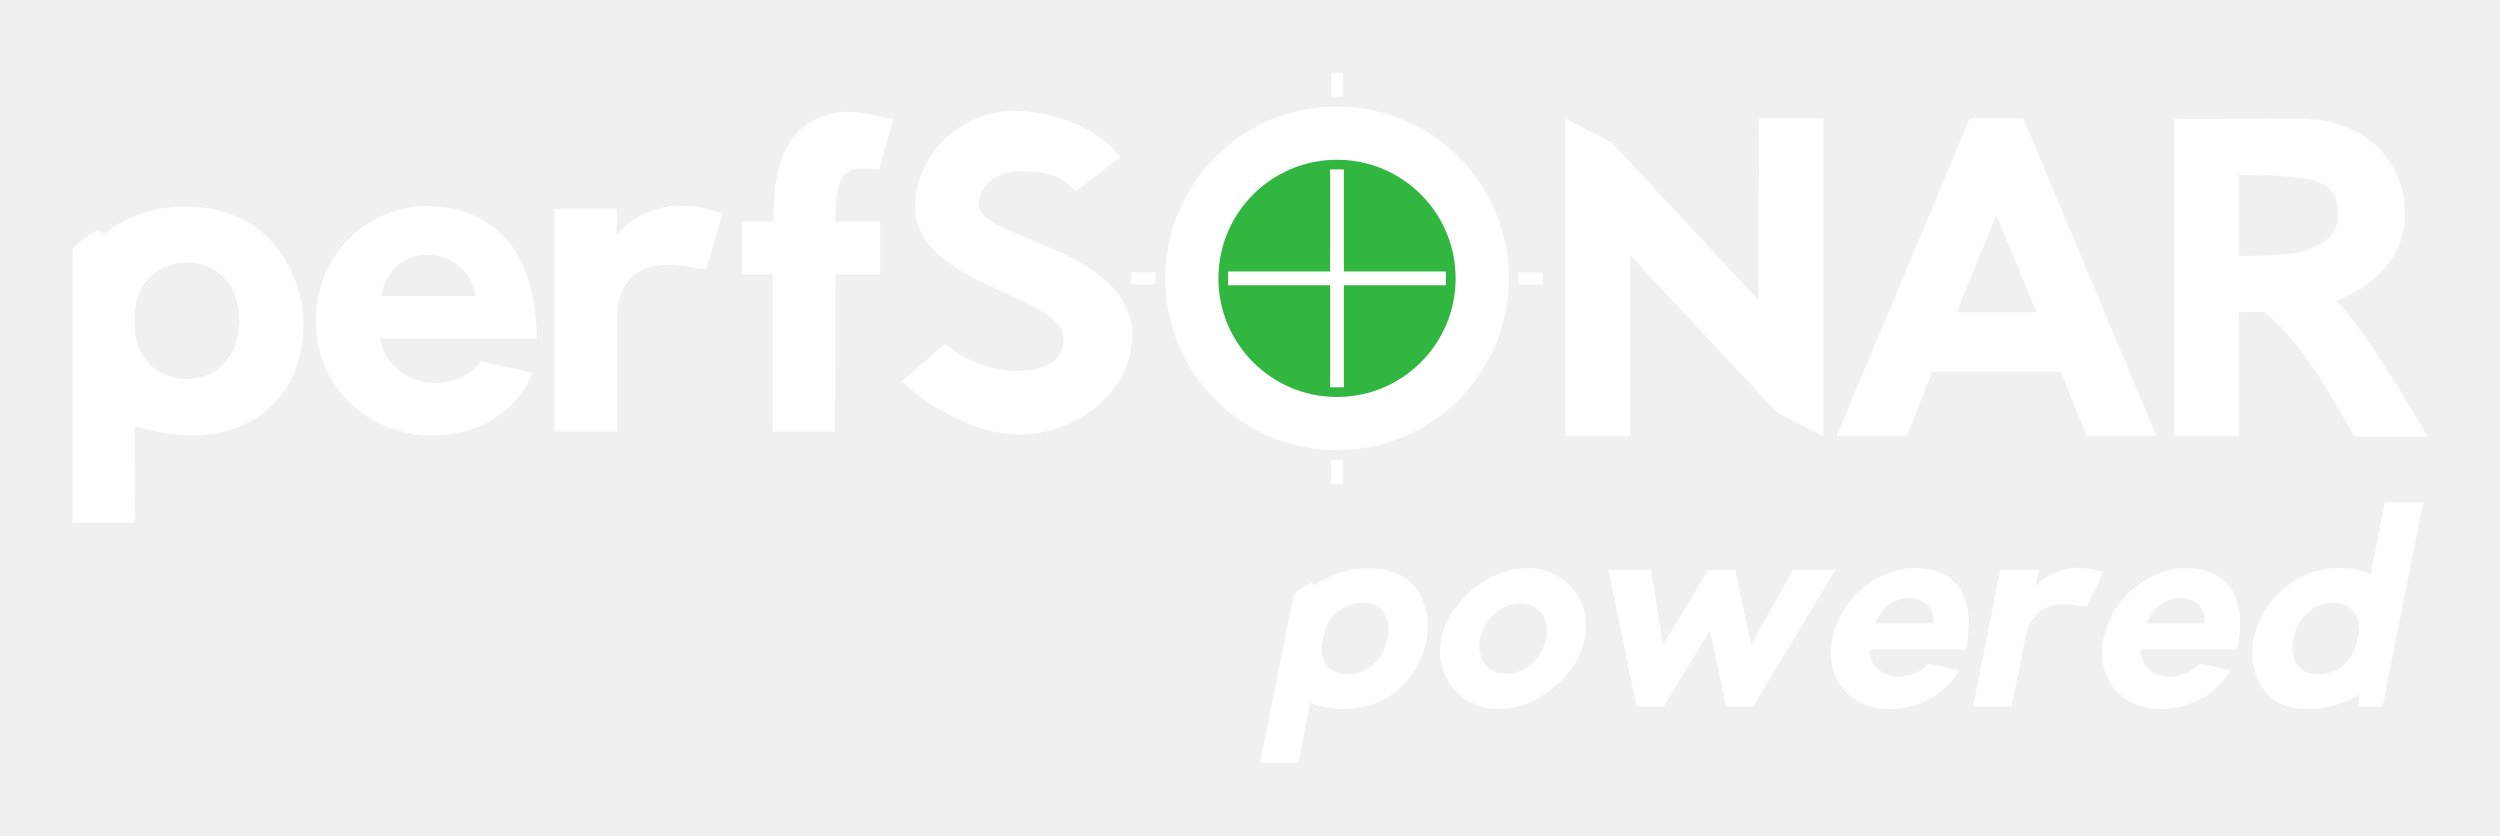
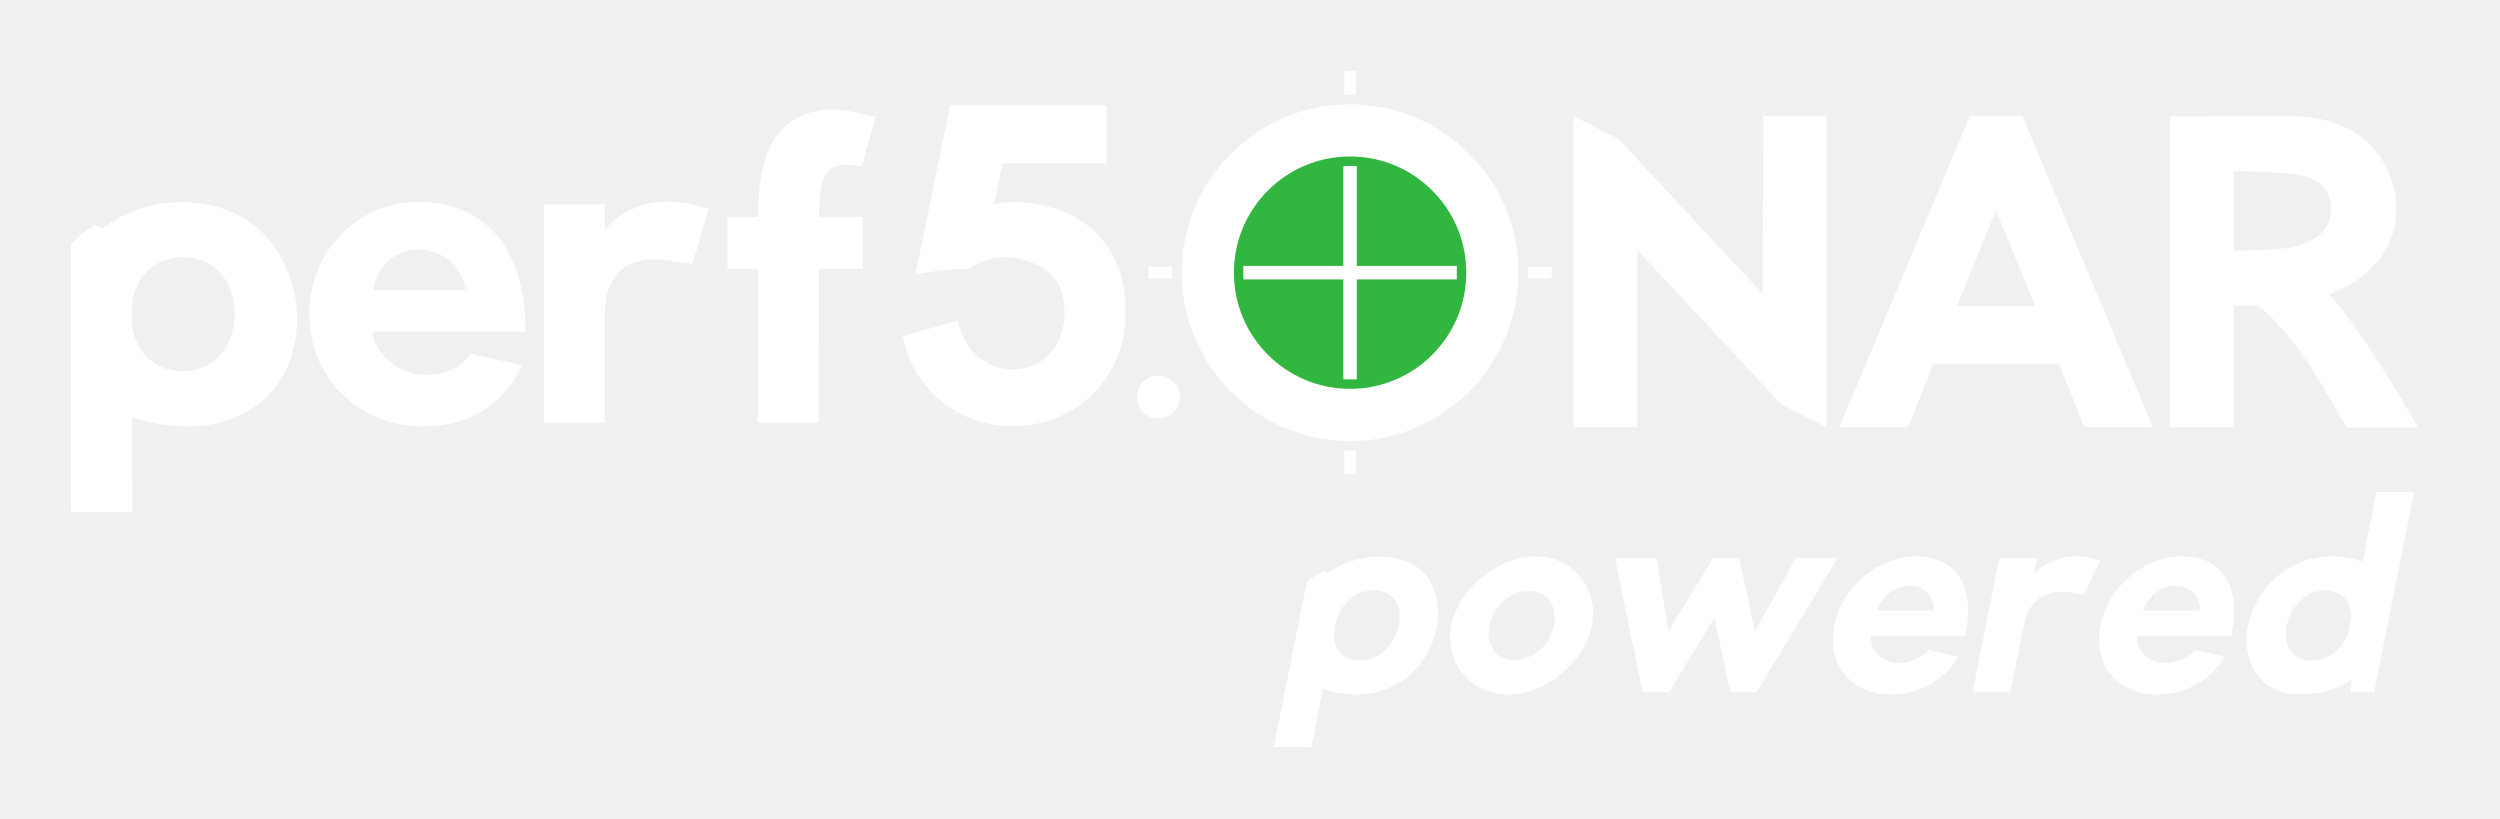
- <svg xmlns="http://www.w3.org/2000/svg" width="516.411mm" height="172.549mm" viewBox="0 0 516.411 172.549" version="1.1" id="svg8">
+ <svg xmlns="http://www.w3.org/2000/svg" width="527.213mm" height="172.549mm" viewBox="0 0 527.213 172.549" version="1.1" id="svg8">
  <defs id="defs2" />
-   <g id="layer4" style="display:inline" transform="translate(6.112114,-1.8065489e-6)">
+   <g id="layer4" style="display:inline" transform="translate(14.6448)">
    <circle transform="translate(187.5687,-139.5)" style="display:inline;opacity:1;fill:#31b63f;fill-opacity:1;fill-rule:nonzero;stroke:none;stroke-width:6;stroke-linecap:square;stroke-linejoin:miter;stroke-miterlimit:4;stroke-dasharray:none;stroke-dashoffset:0;stroke-opacity:1" id="path3715-3" cy="197.014" cx="82.479" r="30" />
  </g>
-   <g id="layer1" transform="translate(193.6808,-139.5)" style="display:inline">
+   <g id="layer1" transform="translate(202.2135,-139.5)" style="display:inline">
    <circle style="opacity:1;fill:none;fill-opacity:1;fill-rule:nonzero;stroke:#ffffff;stroke-width:11;stroke-linecap:square;stroke-linejoin:miter;stroke-miterlimit:4;stroke-dasharray:none;stroke-dashoffset:0;stroke-opacity:1" id="path3715" cy="197" cx="82.5" r="30" />
-     <path style="fill:none;fill-rule:evenodd;stroke:#ffffff;stroke-width:2.846;stroke-linecap:butt;stroke-linejoin:miter;stroke-miterlimit:4;stroke-dasharray:none;stroke-opacity:1" d="m 105,197 -45,0" id="path4522" />
-     <path style="fill:none;fill-rule:evenodd;stroke:#ffffff;stroke-width:2.846;stroke-linecap:butt;stroke-linejoin:miter;stroke-miterlimit:4;stroke-dasharray:none;stroke-opacity:1" d="m 82.5,219.5 0,-45" id="path4522-6" />
-     <path style="fill:none;fill-rule:evenodd;stroke:#ffffff;stroke-width:2.449;stroke-linecap:butt;stroke-linejoin:miter;stroke-miterlimit:4;stroke-dasharray:none;stroke-opacity:1" d="m 82.5,239.5 0,-5" id="path4522-6-7" />
-     <path style="fill:none;fill-rule:evenodd;stroke:#ffffff;stroke-width:2.449;stroke-linecap:butt;stroke-linejoin:miter;stroke-miterlimit:4;stroke-dasharray:none;stroke-opacity:1" d="M 82.5,159.5 82.5,154.5" id="path4522-6-7-3" />
-     <path style="fill:none;fill-rule:evenodd;stroke:#ffffff;stroke-width:2.449;stroke-linecap:butt;stroke-linejoin:miter;stroke-miterlimit:4;stroke-dasharray:none;stroke-opacity:1" d="m 40,197 5,0" id="path4522-6-7-3-5" />
-     <path style="fill:none;fill-rule:evenodd;stroke:#ffffff;stroke-width:2.449;stroke-linecap:butt;stroke-linejoin:miter;stroke-miterlimit:4;stroke-dasharray:none;stroke-opacity:1" d="M 120,197 125,197" id="path4522-6-7-3-5-6" />
-     <text xml:space="preserve" style="font-style:normal;font-variant:normal;font-weight:normal;font-stretch:normal;font-size:70.556px;line-height:125%;font-family:sans-serif;-inkscape-font-specification:'sans-serif, Normal';text-align:start;letter-spacing:0px;word-spacing:0px;writing-mode:lr-tb;text-anchor:start;fill:#ffffff;fill-opacity:1;stroke:none;stroke-width:0.265px;stroke-linecap:butt;stroke-linejoin:miter;stroke-opacity:1" x="310" y="219.5" id="text4725">
-       <tspan id="tspan4723" x="310" y="219.5" style="stroke-width:0.265px" />
+     <path style="fill:none;fill-rule:evenodd;stroke:#ffffff;stroke-width:2.846;stroke-linecap:butt;stroke-linejoin:miter;stroke-miterlimit:4;stroke-dasharray:none;stroke-opacity:1" d="m 105,197 h -45" id="path4522" />
+     <path style="fill:none;fill-rule:evenodd;stroke:#ffffff;stroke-width:2.846;stroke-linecap:butt;stroke-linejoin:miter;stroke-miterlimit:4;stroke-dasharray:none;stroke-opacity:1" d="m 82.5,219.5 v -45" id="path4522-6" />
+     <path style="fill:none;fill-rule:evenodd;stroke:#ffffff;stroke-width:2.45;stroke-linecap:butt;stroke-linejoin:miter;stroke-miterlimit:4;stroke-dasharray:none;stroke-opacity:1" d="m 82.5,239.5 v -5" id="path4522-6-7" />
+     <path style="fill:none;fill-rule:evenodd;stroke:#ffffff;stroke-width:2.449;stroke-linecap:butt;stroke-linejoin:miter;stroke-miterlimit:4;stroke-dasharray:none;stroke-opacity:1" d="M 82.5,159.5 V 154.5" id="path4522-6-7-3" />
+     <path style="fill:none;fill-rule:evenodd;stroke:#ffffff;stroke-width:2.449;stroke-linecap:butt;stroke-linejoin:miter;stroke-miterlimit:4;stroke-dasharray:none;stroke-opacity:1" d="m 40,197 h 5" id="path4522-6-7-3-5" />
+     <path style="fill:none;fill-rule:evenodd;stroke:#ffffff;stroke-width:2.45;stroke-linecap:butt;stroke-linejoin:miter;stroke-miterlimit:4;stroke-dasharray:none;stroke-opacity:1" d="M 120,197 H 125" id="path4522-6-7-3-5-6" />
+     <text xml:space="preserve" style="font-style:normal;font-variant:normal;font-weight:normal;font-stretch:normal;line-height:0%;font-family:sans-serif;-inkscape-font-specification:'sans-serif, Normal';text-align:start;letter-spacing:0px;word-spacing:0px;writing-mode:lr-tb;text-anchor:start;fill:#ffffff;fill-opacity:1;stroke:none;stroke-width:0.265px;stroke-linecap:butt;stroke-linejoin:miter;stroke-opacity:1" x="310" y="219.5" id="text4725">
+       <tspan id="tspan4723" x="310" y="219.5" style="font-size:70.555px;line-height:1.25;stroke-width:0.265px"> </tspan>
    </text>
  </g>
-   <g id="layer3" style="display:inline" transform="translate(5.960504,-8.0654894e-7)">
-     <g transform="translate(187.7203,-139.5)" style="font-style:normal;font-variant:normal;font-weight:normal;font-stretch:normal;font-size:79.729px;line-height:125%;font-family:'Rabbid Highway Sign II';-inkscape-font-specification:'Rabbid Highway Sign II, Normal';text-align:end;letter-spacing:0px;word-spacing:0px;writing-mode:lr-tb;text-anchor:end;display:inline;fill:#ffffff;fill-opacity:1;stroke:none;stroke-width:0.265px;stroke-linecap:butt;stroke-linejoin:miter;stroke-opacity:1" id="text4651-0">
-       <path d="m -165.924,206.319 0,-0.957 c 0,-7.176 4.624,-11.561 10.763,-11.64 6.538,0 10.923,4.784 10.923,11.959 0,7.335 -4.624,12.119 -10.923,12.119 -5.98,0 -10.763,-4.385 -10.763,-11.481 z m 10.444,-24.158 c -7.176,0 -12.597,2.472 -16.344,5.422 -1.116,0.319 -1.674,-1.116 -2.153,-0.319 -1.913,1.116 -3.508,2.392 -4.704,3.668 l 0,56.528 12.916,0 -0.08,-20.012 c 3.907,1.355 8.212,1.993 11.8,1.993 12.278,0 23.042,-7.734 23.042,-23.201 0,-7.495 -5.023,-24.078 -24.477,-24.078 z" style="font-style:normal;font-variant:normal;font-weight:normal;font-stretch:normal;font-size:79.729px;line-height:125%;font-family:'Rabbid Highway Sign II';-inkscape-font-specification:'Rabbid Highway Sign II, Normal';text-align:end;writing-mode:lr-tb;text-anchor:end" id="path3446" />
-       <path d="m -114.965,200.658 c 0.797,-4.784 4.226,-8.531 9.567,-8.531 5.661,0 9.488,4.385 9.886,8.531 l -19.454,0 z m 20.65,13.474 c -2.312,3.109 -6.458,4.784 -10.524,4.385 -5.182,-0.478 -9.567,-4.066 -10.365,-9.089 l 32.37,0 c 0,-16.903 -7.973,-27.347 -22.802,-27.347 -11.72,0 -22.802,9.567 -22.802,23.679 0,14.59 11.88,23.679 23.679,23.679 12.358,0 18.497,-6.857 21.128,-12.916 l -10.684,-2.392 z" style="font-style:normal;font-variant:normal;font-weight:normal;font-stretch:normal;font-size:79.729px;line-height:125%;font-family:'Rabbid Highway Sign II';-inkscape-font-specification:'Rabbid Highway Sign II, Normal';text-align:end;writing-mode:lr-tb;text-anchor:end" id="path3448" />
-       <path d="m -66.259,182.639 -12.916,0 0,46.004 12.916,0 0,-23.839 c 0,-3.508 1.674,-9.488 7.973,-10.365 2.87,-0.478 5.422,-0.08 7.654,0.319 1.116,0.159 2.073,0.319 2.87,0.319 l 3.349,-11.64 c -0.797,0 -2.711,-0.797 -5.74,-1.276 -1.116,-0.08 -2.392,-0.159 -3.827,-0.159 -5.422,0.239 -10.604,3.349 -12.278,6.139 l 0,-5.501 z" style="font-style:normal;font-variant:normal;font-weight:normal;font-stretch:normal;font-size:79.729px;line-height:125%;font-family:'Rabbid Highway Sign II';-inkscape-font-specification:'Rabbid Highway Sign II, Normal';text-align:end;writing-mode:lr-tb;text-anchor:end" id="path3450" />
-       <path d="m -33.965,185.27 -6.458,0 0,10.923 6.378,0 0,32.45 12.836,0 0.08,-32.45 9.249,0 0,-10.923 -9.249,0 c 0,-5.9 0.558,-10.205 4.066,-10.843 1.993,-0.399 3.986,0.159 5.023,0.08 l 2.87,-10.444 c -1.674,0.08 -5.581,-1.754 -10.843,-1.435 -10.444,1.435 -13.953,9.249 -13.953,22.643 z" style="font-style:normal;font-variant:normal;font-weight:normal;font-stretch:normal;font-size:79.729px;line-height:125%;font-family:'Rabbid Highway Sign II';-inkscape-font-specification:'Rabbid Highway Sign II, Normal';text-align:end;writing-mode:lr-tb;text-anchor:end" id="path3452" />
-       <path d="m 28.513,179.051 9.249,-7.096 c -4.385,-6.059 -14.351,-9.567 -21.846,-9.567 -11.88,0 -20.57,9.886 -20.57,19.613 0.08,16.823 30.696,18.098 30.696,27.586 0,4.305 -3.668,6.538 -9.647,6.538 -5.9,0 -12.039,-2.95 -14.83,-5.661 l -8.93,7.813 c 5.342,5.182 15.467,11.003 24.158,11.003 12.119,0 22.244,-8.85 23.201,-18.258 0.159,-0.638 0.239,-1.276 0.239,-1.913 0,-18.736 -31.732,-19.932 -31.732,-27.427 0.08,-3.588 3.349,-6.857 8.77,-6.777 4.704,0.08 7.654,0.319 11.242,4.146 z" style="font-style:normal;font-variant:normal;font-weight:normal;font-stretch:normal;font-size:79.729px;line-height:125%;font-family:'Rabbid Highway Sign II';-inkscape-font-specification:'Rabbid Highway Sign II, Normal';text-align:end;writing-mode:lr-tb;text-anchor:end" id="path3454" />
+   <g id="layer3" style="display:inline" transform="translate(14.49319)">
+     <g aria-label="perf5" id="text4651-0" style="font-style:normal;font-variant:normal;font-weight:normal;font-stretch:normal;line-height:0%;font-family:'Rabbid Highway Sign II';-inkscape-font-specification:'Rabbid Highway Sign II, Normal';text-align:end;letter-spacing:0px;word-spacing:0px;writing-mode:lr-tb;text-anchor:end;display:inline;fill:#ffffff;fill-opacity:1;stroke:none;stroke-width:0.265px;stroke-linecap:butt;stroke-linejoin:miter;stroke-opacity:1">
+       <path d="m 13.263,66.819 v -0.957 c 0,-7.176 4.624,-11.561 10.763,-11.64 6.538,0 10.923,4.784 10.923,11.959 0,7.335 -4.624,12.119 -10.923,12.119 -5.98,0 -10.763,-4.385 -10.763,-11.481 z M 23.708,42.661 c -7.176,0 -12.597,2.472 -16.344,5.422 C 6.247,48.401 5.689,46.966 5.211,47.763 3.297,48.88 1.703,50.155 0.507,51.431 v 56.528 H 13.423 l -0.08,-20.012 c 3.907,1.355 8.212,1.993 11.8,1.993 12.278,0 23.042,-7.734 23.042,-23.201 0,-7.495 -5.023,-24.078 -24.477,-24.078 z" style="font-style:normal;font-variant:normal;font-weight:normal;font-stretch:normal;font-size:79.729px;line-height:125%;font-family:'Rabbid Highway Sign II';-inkscape-font-specification:'Rabbid Highway Sign II, Normal';text-align:end;writing-mode:lr-tb;text-anchor:end" id="path991" />
+       <path d="m 64.222,61.158 c 0.797,-4.784 4.226,-8.531 9.567,-8.531 5.661,0 9.488,4.385 9.886,8.531 z m 20.65,13.474 c -2.312,3.109 -6.458,4.784 -10.524,4.385 -5.182,-0.478 -9.567,-4.066 -10.365,-9.089 h 32.37 c 0,-16.903 -7.973,-27.347 -22.802,-27.347 -11.72,0 -22.802,9.567 -22.802,23.679 0,14.59 11.88,23.679 23.679,23.679 12.358,0 18.497,-6.857 21.128,-12.916 z" style="font-style:normal;font-variant:normal;font-weight:normal;font-stretch:normal;font-size:79.729px;line-height:125%;font-family:'Rabbid Highway Sign II';-inkscape-font-specification:'Rabbid Highway Sign II, Normal';text-align:end;writing-mode:lr-tb;text-anchor:end" id="path993" />
+       <path d="m 113.085,43.139 h -12.916 v 46.004 h 12.916 V 65.304 c 0,-3.508 1.674,-9.488 7.973,-10.365 2.87,-0.478 5.422,-0.08 7.654,0.319 1.116,0.159 2.073,0.319 2.87,0.319 l 3.349,-11.64 c -0.797,0 -2.711,-0.797 -5.74,-1.276 -1.116,-0.08 -2.392,-0.159 -3.827,-0.159 -5.422,0.239 -10.604,3.349 -12.278,6.139 z" style="font-style:normal;font-variant:normal;font-weight:normal;font-stretch:normal;font-size:79.729px;line-height:125%;font-family:'Rabbid Highway Sign II';-inkscape-font-specification:'Rabbid Highway Sign II, Normal';text-align:end;writing-mode:lr-tb;text-anchor:end" id="path995" />
+       <path d="m 145.379,45.77 h -6.458 v 10.923 h 6.378 v 32.45 h 12.836 l 0.08,-32.45 h 9.249 V 45.77 h -9.249 c 0,-5.9 0.558,-10.205 4.066,-10.843 1.993,-0.399 3.986,0.159 5.023,0.08 l 2.87,-10.444 c -1.674,0.08 -5.581,-1.754 -10.843,-1.435 -10.444,1.435 -13.953,9.249 -13.953,22.643 z" style="font-style:normal;font-variant:normal;font-weight:normal;font-stretch:normal;font-size:79.729px;line-height:125%;font-family:'Rabbid Highway Sign II';-inkscape-font-specification:'Rabbid Highway Sign II, Normal';text-align:end;writing-mode:lr-tb;text-anchor:end" id="path997" />
+       <path d="m 199.137,77.901 c -6.617,0 -10.763,-5.182 -11.64,-10.285 l -11.561,3.269 c 1.674,9.807 10.365,18.975 23.201,18.975 12.836,0 22.802,-9.567 23.679,-21.925 0.08,-1.595 0.08,-3.109 0,-4.624 -0.957,-13.235 -10.684,-20.251 -22.563,-20.65 -1.595,-0.08 -3.508,-0.08 -5.103,0.558 l 1.754,-8.77 h 21.925 v -12.278 h -32.928 l -7.335,35.719 c 2.791,-0.558 6.538,-1.196 11.401,-1.196 1.754,-1.196 3.907,-2.631 8.451,-2.472 7.335,0.877 11.322,4.385 11.561,10.923 0.399,7.255 -4.066,12.677 -10.843,12.757 z" style="font-style:normal;font-variant:normal;font-weight:normal;font-stretch:normal;font-size:79.729px;line-height:125%;font-family:'Rabbid Highway Sign II';-inkscape-font-specification:'Rabbid Highway Sign II, Normal';text-align:end;writing-mode:lr-tb;text-anchor:end" id="path999" />
    </g>
-     <g style="font-style:normal;font-variant:normal;font-weight:normal;font-stretch:normal;font-size:88.9px;line-height:125%;font-family:sans-serif;-inkscape-font-specification:'sans-serif, Normal';text-align:start;letter-spacing:0px;word-spacing:0px;writing-mode:lr-tb;text-anchor:start;display:inline;fill:#ffffff;fill-opacity:1;stroke:none;stroke-width:0.265px;stroke-linecap:butt;stroke-linejoin:miter;stroke-opacity:1" id="text4651">
-       <path d="m 317.356,90.089 13.394,0 0,-37.392 30.376,32.529 9.567,4.863 0,-65.616 -13.315,0 -0.159,37.472 -30.376,-32.609 -9.488,-4.863 0,65.616 z" style="font-style:normal;font-variant:normal;font-weight:normal;font-stretch:normal;font-size:79.728px;font-family:'Rabbid Highway Sign II';-inkscape-font-specification:'Rabbid Highway Sign II, Normal';text-align:start;writing-mode:lr-tb;text-anchor:start;stroke-width:0.265px" id="path3439" />
-       <path d="m 411.997,24.473 -11.082,0 -27.506,65.616 14.51,0 5.262,-13.315 26.549,0 5.342,13.315 14.431,0 -27.506,-65.616 z m 2.711,40.023 -16.504,0 8.212,-20.091 8.292,20.091 z" style="font-style:normal;font-variant:normal;font-weight:normal;font-stretch:normal;font-size:79.728px;font-family:'Rabbid Highway Sign II';-inkscape-font-specification:'Rabbid Highway Sign II, Normal';text-align:start;writing-mode:lr-tb;text-anchor:start;stroke-width:0.265px" id="path3441" />
-       <path d="m 443.149,24.553 0,65.536 13.394,0 0,-25.593 c 1.515,0 3.349,-0.08 5.182,-0.08 9.408,7.654 15.627,21.048 18.736,25.752 l 14.989,0 c -3.03,-5.262 -13.235,-22.643 -18.816,-28.064 7.494,-2.79 14.192,-8.85 14.192,-17.779 0,-9.727 -6.617,-19.613 -21.845,-19.852 l -25.832,0.08 z m 13.394,28.303 0,-16.743 c 4.624,0 9.089,0.159 13.075,0.718 5.501,0.718 7.415,2.95 7.415,7.734 0,4.544 -4.704,7.415 -10.444,7.893 -3.269,0.319 -6.697,0.399 -10.046,0.399 z" style="font-style:normal;font-variant:normal;font-weight:normal;font-stretch:normal;font-size:79.728px;font-family:'Rabbid Highway Sign II';-inkscape-font-specification:'Rabbid Highway Sign II, Normal';text-align:start;writing-mode:lr-tb;text-anchor:start;stroke-width:0.265px" id="path3443" />
+     <g aria-label="NAR" id="text4651" style="font-style:normal;font-variant:normal;font-weight:normal;font-stretch:normal;line-height:0%;font-family:sans-serif;-inkscape-font-specification:'sans-serif, Normal';text-align:start;letter-spacing:0px;word-spacing:0px;writing-mode:lr-tb;text-anchor:start;display:inline;fill:#ffffff;fill-opacity:1;stroke:none;stroke-width:0.265px;stroke-linecap:butt;stroke-linejoin:miter;stroke-opacity:1">
+       <path d="m 317.356,90.089 h 13.394 V 52.697 l 30.376,32.529 9.567,4.863 V 24.473 h -13.315 l -0.159,37.472 -30.376,-32.609 -9.488,-4.863 z" style="font-style:normal;font-variant:normal;font-weight:normal;font-stretch:normal;font-size:79.728px;line-height:1.25;font-family:'Rabbid Highway Sign II';-inkscape-font-specification:'Rabbid Highway Sign II, Normal';text-align:start;writing-mode:lr-tb;text-anchor:start;stroke-width:0.265px" id="path1002" />
+       <path d="M 411.997,24.473 H 400.915 L 373.409,90.089 h 14.51 l 5.262,-13.315 h 26.549 l 5.342,13.315 h 14.431 z m 2.711,40.023 h -16.504 l 8.212,-20.091 z" style="font-style:normal;font-variant:normal;font-weight:normal;font-stretch:normal;font-size:79.728px;line-height:1.25;font-family:'Rabbid Highway Sign II';-inkscape-font-specification:'Rabbid Highway Sign II, Normal';text-align:start;writing-mode:lr-tb;text-anchor:start;stroke-width:0.265px" id="path1004" />
+       <path d="M 443.149,24.553 V 90.089 h 13.394 V 64.496 c 1.515,0 3.349,-0.08 5.182,-0.08 9.408,7.654 15.627,21.048 18.736,25.752 h 14.989 C 492.421,84.907 482.216,67.526 476.635,62.105 c 7.494,-2.79 14.192,-8.85 14.192,-17.779 0,-9.727 -6.617,-19.613 -21.845,-19.852 z m 13.394,28.303 V 36.113 c 4.624,0 9.089,0.159 13.075,0.718 5.501,0.718 7.415,2.95 7.415,7.734 0,4.544 -4.704,7.415 -10.444,7.893 -3.269,0.319 -6.697,0.399 -10.046,0.399 z" style="font-style:normal;font-variant:normal;font-weight:normal;font-stretch:normal;font-size:79.728px;line-height:1.25;font-family:'Rabbid Highway Sign II';-inkscape-font-specification:'Rabbid Highway Sign II, Normal';text-align:start;writing-mode:lr-tb;text-anchor:start;stroke-width:0.265px" id="path1006" />
    </g>
+     <circle style="fill:#ffffff;fill-opacity:1;fill-rule:evenodd;stroke-width:0.265" id="path166" cx="229.81" cy="83.729" r="4.526" />
  </g>
-   <g id="layer2" style="display:inline" transform="translate(8.832844,14.99999)">
-     <g style="font-style:normal;font-variant:normal;font-weight:normal;font-stretch:normal;font-size:69.144px;line-height:125%;font-family:sans-serif;-inkscape-font-specification:'sans-serif, Normal';text-align:start;letter-spacing:0px;word-spacing:0px;writing-mode:lr-tb;text-anchor:start;fill:#ffffff;fill-opacity:1;stroke:none;stroke-width:0.265px;stroke-linecap:butt;stroke-linejoin:miter;stroke-opacity:1" id="text4651-0-4">
-       <path d="m 264.349,117.247 0.098,-0.588 c 0.883,-4.413 4.266,-7.11 8.091,-7.159 4.021,0 6.13,2.942 5.247,7.355 -0.932,4.511 -4.364,7.453 -8.238,7.453 -3.678,0 -6.08,-2.697 -5.198,-7.061 z m 9.415,-14.858 c -4.413,0 -8.091,1.52 -10.739,3.334 -0.736,0.196 -0.883,-0.686 -1.275,-0.196 -1.324,0.687 -2.452,1.471 -3.334,2.256 l -6.963,34.767 7.944,0 2.403,-12.308 c 2.256,0.834 4.806,1.226 7.012,1.226 7.552,0 15.103,-4.756 17.016,-14.27 0.932,-4.609 -0.098,-14.809 -12.063,-14.809 z" style="font-style:italic;font-variant:normal;font-weight:normal;font-stretch:normal;font-size:49.036px;font-family:'Rabbid Highway Sign II';-inkscape-font-specification:'Rabbid Highway Sign II, Normal';text-align:end;writing-mode:lr-tb;text-anchor:end;stroke-width:0.265px" id="path3424" />
-       <path d="m 296.915,116.903 c 0.883,-4.217 4.364,-7.257 8.238,-7.257 3.923,0 6.228,3.04 5.345,7.257 -0.834,4.217 -4.315,7.257 -8.238,7.257 -3.874,0.049 -6.179,-3.04 -5.345,-7.257 z m -8.042,0 c -1.52,7.65 3.923,14.564 11.965,14.564 8.042,0 16.182,-6.914 17.702,-14.564 1.52,-7.601 -3.825,-14.564 -11.867,-14.564 -7.993,0 -16.231,6.914 -17.8,14.564 z" style="font-style:italic;font-variant:normal;font-weight:normal;font-stretch:normal;font-size:49.036px;font-family:'Rabbid Highway Sign II';-inkscape-font-specification:'Rabbid Highway Sign II, Normal';text-align:end;writing-mode:lr-tb;text-anchor:end;stroke-width:0.265px" id="path3426" />
-       <path d="m 334.776,130.977 9.611,-15.741 3.334,15.741 5.541,0 17.065,-28.294 -8.777,0 -8.63,15.446 -3.334,-15.446 -5.443,0 -9.464,15.446 -2.501,-15.446 -8.777,0 5.835,28.294 5.541,0 z" style="font-style:italic;font-variant:normal;font-weight:normal;font-stretch:normal;font-size:49.036px;font-family:'Rabbid Highway Sign II';-inkscape-font-specification:'Rabbid Highway Sign II, Normal';text-align:end;writing-mode:lr-tb;text-anchor:end;stroke-width:0.265px" id="path3428" />
-       <path d="m 378.586,113.765 c 1.079,-2.942 3.678,-5.247 6.963,-5.247 3.482,0 5.296,2.697 5.002,5.247 l -11.965,0 z m 11.033,8.287 c -1.765,1.912 -4.56,2.942 -7.012,2.697 -3.089,-0.294 -5.345,-2.501 -5.247,-5.59 l 19.909,0 c 2.109,-10.396 -1.52,-16.819 -10.641,-16.819 -7.208,0 -15.201,5.884 -16.966,14.564 -1.765,8.974 4.413,14.564 11.671,14.564 7.601,0 12.21,-4.217 14.564,-7.944 l -6.277,-1.471 z" style="font-style:italic;font-variant:normal;font-weight:normal;font-stretch:normal;font-size:49.036px;font-family:'Rabbid Highway Sign II';-inkscape-font-specification:'Rabbid Highway Sign II, Normal';text-align:end;writing-mode:lr-tb;text-anchor:end;stroke-width:0.265px" id="path3430" />
-       <path d="m 412.316,102.683 -7.944,0 -5.639,28.294 7.944,0 2.942,-14.662 c 0.441,-2.158 2.207,-5.835 6.179,-6.375 1.814,-0.294 3.334,-0.049 4.658,0.196 0.686,0.098 1.226,0.196 1.716,0.196 l 3.482,-7.159 c -0.49,0 -1.569,-0.49 -3.334,-0.785 -0.687,-0.049 -1.471,-0.098 -2.354,-0.098 -3.383,0.147 -6.914,2.06 -8.287,3.776 l 0.637,-3.383 z" style="font-style:italic;font-variant:normal;font-weight:normal;font-stretch:normal;font-size:49.036px;font-family:'Rabbid Highway Sign II';-inkscape-font-specification:'Rabbid Highway Sign II, Normal';text-align:end;writing-mode:lr-tb;text-anchor:end;stroke-width:0.265px" id="path3432" />
-       <path d="m 434.613,113.765 c 1.079,-2.942 3.678,-5.247 6.963,-5.247 3.482,0 5.296,2.697 5.002,5.247 l -11.965,0 z m 11.033,8.287 c -1.765,1.912 -4.56,2.942 -7.012,2.697 -3.089,-0.294 -5.345,-2.501 -5.247,-5.59 l 19.909,0 c 2.109,-10.396 -1.52,-16.819 -10.641,-16.819 -7.208,0 -15.201,5.884 -16.966,14.564 -1.765,8.974 4.413,14.564 11.671,14.564 7.601,0 12.21,-4.217 14.564,-7.944 l -6.277,-1.471 z" style="font-style:italic;font-variant:normal;font-weight:normal;font-stretch:normal;font-size:49.036px;font-family:'Rabbid Highway Sign II';-inkscape-font-specification:'Rabbid Highway Sign II, Normal';text-align:end;writing-mode:lr-tb;text-anchor:end;stroke-width:0.265px" id="path3434" />
-       <path d="m 464.862,116.903 c 0.932,-4.462 4.364,-7.404 8.238,-7.404 3.433,0.049 5.59,2.354 5.394,6.031 l -0.588,2.844 c -1.226,3.629 -4.315,5.933 -7.797,5.933 -4.021,0 -6.13,-2.942 -5.247,-7.404 z m 26.872,-28.147 -7.944,0 -2.893,14.809 c -1.814,-0.785 -3.874,-1.226 -5.884,-1.226 -1.422,0 -2.795,0.098 -3.776,0.294 -6.473,0.932 -12.357,6.424 -14.171,12.896 -0.245,0.785 -0.392,1.569 -0.539,2.354 -0.932,7.061 2.991,13.044 9.758,13.485 0.932,0.049 1.814,0.049 2.648,0.049 3.923,-0.196 7.061,-1.373 9.562,-2.991 0.098,0.539 -0.245,2.207 -0.294,2.55 l 5.1,0 8.434,-42.22 z" style="font-style:italic;font-variant:normal;font-weight:normal;font-stretch:normal;font-size:49.036px;font-family:'Rabbid Highway Sign II';-inkscape-font-specification:'Rabbid Highway Sign II, Normal';text-align:end;writing-mode:lr-tb;text-anchor:end;stroke-width:0.265px" id="path3436" />
+   <g id="layer2" style="display:inline" transform="translate(17.36553,15.00001)">
+     <g aria-label="powered" id="text4651-0-4" style="font-style:normal;font-variant:normal;font-weight:normal;font-stretch:normal;line-height:0%;font-family:sans-serif;-inkscape-font-specification:'sans-serif, Normal';text-align:start;letter-spacing:0px;word-spacing:0px;writing-mode:lr-tb;text-anchor:start;fill:#ffffff;fill-opacity:1;stroke:none;stroke-width:0.265px;stroke-linecap:butt;stroke-linejoin:miter;stroke-opacity:1">
+       <path d="m 264.158,117.247 0.098,-0.588 c 0.883,-4.413 4.266,-7.11 8.091,-7.159 4.021,0 6.13,2.942 5.247,7.355 -0.932,4.511 -4.364,7.453 -8.238,7.453 -3.678,0 -6.08,-2.697 -5.198,-7.061 z m 9.415,-14.858 c -4.413,0 -8.091,1.52 -10.739,3.334 -0.736,0.196 -0.883,-0.687 -1.275,-0.196 -1.324,0.686 -2.452,1.471 -3.334,2.256 l -6.963,34.767 h 7.944 l 2.403,-12.308 c 2.256,0.834 4.806,1.226 7.012,1.226 7.552,0 15.103,-4.756 17.016,-14.27 0.932,-4.609 -0.098,-14.809 -12.063,-14.809 z" style="font-style:italic;font-variant:normal;font-weight:normal;font-stretch:normal;font-size:49.036px;line-height:1.25;font-family:'Rabbid Highway Sign II';-inkscape-font-specification:'Rabbid Highway Sign II, Normal';text-align:end;writing-mode:lr-tb;text-anchor:end;stroke-width:0.265px" id="path1009" />
+       <path d="m 296.723,116.903 c 0.883,-4.217 4.364,-7.257 8.238,-7.257 3.923,0 6.228,3.04 5.345,7.257 -0.834,4.217 -4.315,7.257 -8.238,7.257 -3.874,0.049 -6.179,-3.04 -5.345,-7.257 z m -8.042,0 c -1.52,7.65 3.923,14.564 11.965,14.564 8.042,0 16.182,-6.914 17.702,-14.564 1.52,-7.601 -3.825,-14.564 -11.867,-14.564 -7.993,0 -16.231,6.914 -17.8,14.564 z" style="font-style:italic;font-variant:normal;font-weight:normal;font-stretch:normal;font-size:49.036px;line-height:1.25;font-family:'Rabbid Highway Sign II';-inkscape-font-specification:'Rabbid Highway Sign II, Normal';text-align:end;writing-mode:lr-tb;text-anchor:end;stroke-width:0.265px" id="path1011" />
+       <path d="m 334.584,130.977 9.611,-15.741 3.334,15.741 h 5.541 l 17.065,-28.294 h -8.777 l -8.63,15.446 -3.334,-15.446 h -5.443 l -9.464,15.446 -2.501,-15.446 h -8.777 l 5.835,28.294 z" style="font-style:italic;font-variant:normal;font-weight:normal;font-stretch:normal;font-size:49.036px;line-height:1.25;font-family:'Rabbid Highway Sign II';-inkscape-font-specification:'Rabbid Highway Sign II, Normal';text-align:end;writing-mode:lr-tb;text-anchor:end;stroke-width:0.265px" id="path1013" />
+       <path d="m 378.394,113.765 c 1.079,-2.942 3.678,-5.247 6.963,-5.247 3.482,0 5.296,2.697 5.002,5.247 z m 11.033,8.287 c -1.765,1.912 -4.56,2.942 -7.012,2.697 -3.089,-0.294 -5.345,-2.501 -5.247,-5.59 h 19.909 c 2.109,-10.396 -1.52,-16.819 -10.641,-16.819 -7.208,0 -15.201,5.884 -16.966,14.564 -1.765,8.974 4.413,14.564 11.671,14.564 7.601,0 12.21,-4.217 14.564,-7.944 z" style="font-style:italic;font-variant:normal;font-weight:normal;font-stretch:normal;font-size:49.036px;line-height:1.25;font-family:'Rabbid Highway Sign II';-inkscape-font-specification:'Rabbid Highway Sign II, Normal';text-align:end;writing-mode:lr-tb;text-anchor:end;stroke-width:0.265px" id="path1015" />
+       <path d="m 412.22,102.683 h -7.944 l -5.639,28.294 h 7.944 l 2.942,-14.662 c 0.441,-2.158 2.207,-5.835 6.179,-6.375 1.814,-0.294 3.334,-0.049 4.658,0.196 0.687,0.098 1.226,0.196 1.716,0.196 l 3.482,-7.159 c -0.49,0 -1.569,-0.49 -3.334,-0.785 -0.686,-0.049 -1.471,-0.098 -2.354,-0.098 -3.383,0.147 -6.914,2.06 -8.287,3.776 z" style="font-style:italic;font-variant:normal;font-weight:normal;font-stretch:normal;font-size:49.036px;line-height:1.25;font-family:'Rabbid Highway Sign II';-inkscape-font-specification:'Rabbid Highway Sign II, Normal';text-align:end;writing-mode:lr-tb;text-anchor:end;stroke-width:0.265px" id="path1017" />
+       <path d="m 434.518,113.765 c 1.079,-2.942 3.678,-5.247 6.963,-5.247 3.482,0 5.296,2.697 5.002,5.247 z m 11.033,8.287 c -1.765,1.912 -4.56,2.942 -7.012,2.697 -3.089,-0.294 -5.345,-2.501 -5.247,-5.59 h 19.909 c 2.109,-10.396 -1.52,-16.819 -10.641,-16.819 -7.208,0 -15.201,5.884 -16.966,14.564 -1.765,8.974 4.413,14.564 11.671,14.564 7.601,0 12.21,-4.217 14.564,-7.944 z" style="font-style:italic;font-variant:normal;font-weight:normal;font-stretch:normal;font-size:49.036px;line-height:1.25;font-family:'Rabbid Highway Sign II';-inkscape-font-specification:'Rabbid Highway Sign II, Normal';text-align:end;writing-mode:lr-tb;text-anchor:end;stroke-width:0.265px" id="path1019" />
+       <path d="m 464.862,116.903 c 0.932,-4.462 4.364,-7.404 8.238,-7.404 3.433,0.049 5.59,2.354 5.394,6.031 l -0.588,2.844 c -1.226,3.629 -4.315,5.933 -7.797,5.933 -4.021,0 -6.13,-2.942 -5.247,-7.404 z m 26.872,-28.147 h -7.944 l -2.893,14.809 c -1.814,-0.785 -3.874,-1.226 -5.884,-1.226 -1.422,0 -2.795,0.098 -3.776,0.294 -6.473,0.932 -12.357,6.424 -14.171,12.896 -0.245,0.785 -0.392,1.569 -0.539,2.354 -0.932,7.061 2.991,13.044 9.758,13.485 0.932,0.049 1.814,0.049 2.648,0.049 3.923,-0.196 7.061,-1.373 9.562,-2.991 0.098,0.539 -0.245,2.207 -0.294,2.55 h 5.1 z" style="font-style:italic;font-variant:normal;font-weight:normal;font-stretch:normal;font-size:49.036px;line-height:1.25;font-family:'Rabbid Highway Sign II';-inkscape-font-specification:'Rabbid Highway Sign II, Normal';text-align:end;writing-mode:lr-tb;text-anchor:end;stroke-width:0.265px" id="path1021" />
    </g>
-     <text xml:space="preserve" style="font-style:normal;font-variant:normal;font-weight:normal;font-stretch:normal;font-size:70.556px;line-height:125%;font-family:sans-serif;-inkscape-font-specification:'sans-serif, Normal';text-align:start;letter-spacing:0px;word-spacing:0px;writing-mode:lr-tb;text-anchor:start;fill:#ffffff;fill-opacity:1;stroke:none;stroke-width:0.265px;stroke-linecap:butt;stroke-linejoin:miter;stroke-opacity:1" x="363.988" y="-165.556" id="text6229">
-       <tspan id="tspan6227" x="363.988" y="-165.556" style="stroke-width:0.265px" />
+     <text xml:space="preserve" style="font-style:normal;font-variant:normal;font-weight:normal;font-stretch:normal;line-height:0%;font-family:sans-serif;-inkscape-font-specification:'sans-serif, Normal';text-align:start;letter-spacing:0px;word-spacing:0px;writing-mode:lr-tb;text-anchor:start;fill:#ffffff;fill-opacity:1;stroke:none;stroke-width:0.265px;stroke-linecap:butt;stroke-linejoin:miter;stroke-opacity:1" x="363.988" y="-165.556" id="text6229">
+       <tspan id="tspan6227" x="363.988" y="-165.556" style="font-size:70.555px;line-height:1.25;stroke-width:0.265px"> </tspan>
    </text>
-     <text xml:space="preserve" style="font-style:normal;font-variant:normal;font-weight:normal;font-stretch:normal;font-size:70.556px;line-height:125%;font-family:sans-serif;-inkscape-font-specification:'sans-serif, Normal';text-align:start;letter-spacing:0px;word-spacing:0px;writing-mode:lr-tb;text-anchor:start;fill:#ffffff;fill-opacity:1;stroke:none;stroke-width:0.265px;stroke-linecap:butt;stroke-linejoin:miter;stroke-opacity:1" x="557.348" y="80" id="text842">
-       <tspan id="tspan840" x="557.348" y="80" style="stroke-width:0.265px" />
+     <text xml:space="preserve" style="font-style:normal;font-variant:normal;font-weight:normal;font-stretch:normal;line-height:0%;font-family:sans-serif;-inkscape-font-specification:'sans-serif, Normal';text-align:start;letter-spacing:0px;word-spacing:0px;writing-mode:lr-tb;text-anchor:start;fill:#ffffff;fill-opacity:1;stroke:none;stroke-width:0.265px;stroke-linecap:butt;stroke-linejoin:miter;stroke-opacity:1" x="557.348" y="80" id="text842">
+       <tspan id="tspan840" x="557.348" y="80" style="font-size:70.555px;line-height:1.25;stroke-width:0.265px"> </tspan>
    </text>
-     <text xml:space="preserve" style="font-style:normal;font-variant:normal;font-weight:normal;font-stretch:normal;font-size:70.556px;line-height:125%;font-family:sans-serif;-inkscape-font-specification:'sans-serif, Normal';text-align:start;letter-spacing:0px;word-spacing:0px;writing-mode:lr-tb;text-anchor:start;fill:#ffffff;fill-opacity:1;stroke:none;stroke-width:0.265px;stroke-linecap:butt;stroke-linejoin:miter;stroke-opacity:1" x="403.326" y="-263.632" id="text846">
-       <tspan id="tspan844" x="403.326" y="-263.632" style="stroke-width:0.265px" />
+     <text xml:space="preserve" style="font-style:normal;font-variant:normal;font-weight:normal;font-stretch:normal;line-height:0%;font-family:sans-serif;-inkscape-font-specification:'sans-serif, Normal';text-align:start;letter-spacing:0px;word-spacing:0px;writing-mode:lr-tb;text-anchor:start;fill:#ffffff;fill-opacity:1;stroke:none;stroke-width:0.265px;stroke-linecap:butt;stroke-linejoin:miter;stroke-opacity:1" x="403.326" y="-263.632" id="text846">
+       <tspan id="tspan844" x="403.326" y="-263.632" style="font-size:70.555px;line-height:1.25;stroke-width:0.265px"> </tspan>
    </text>
  </g>
</svg>
